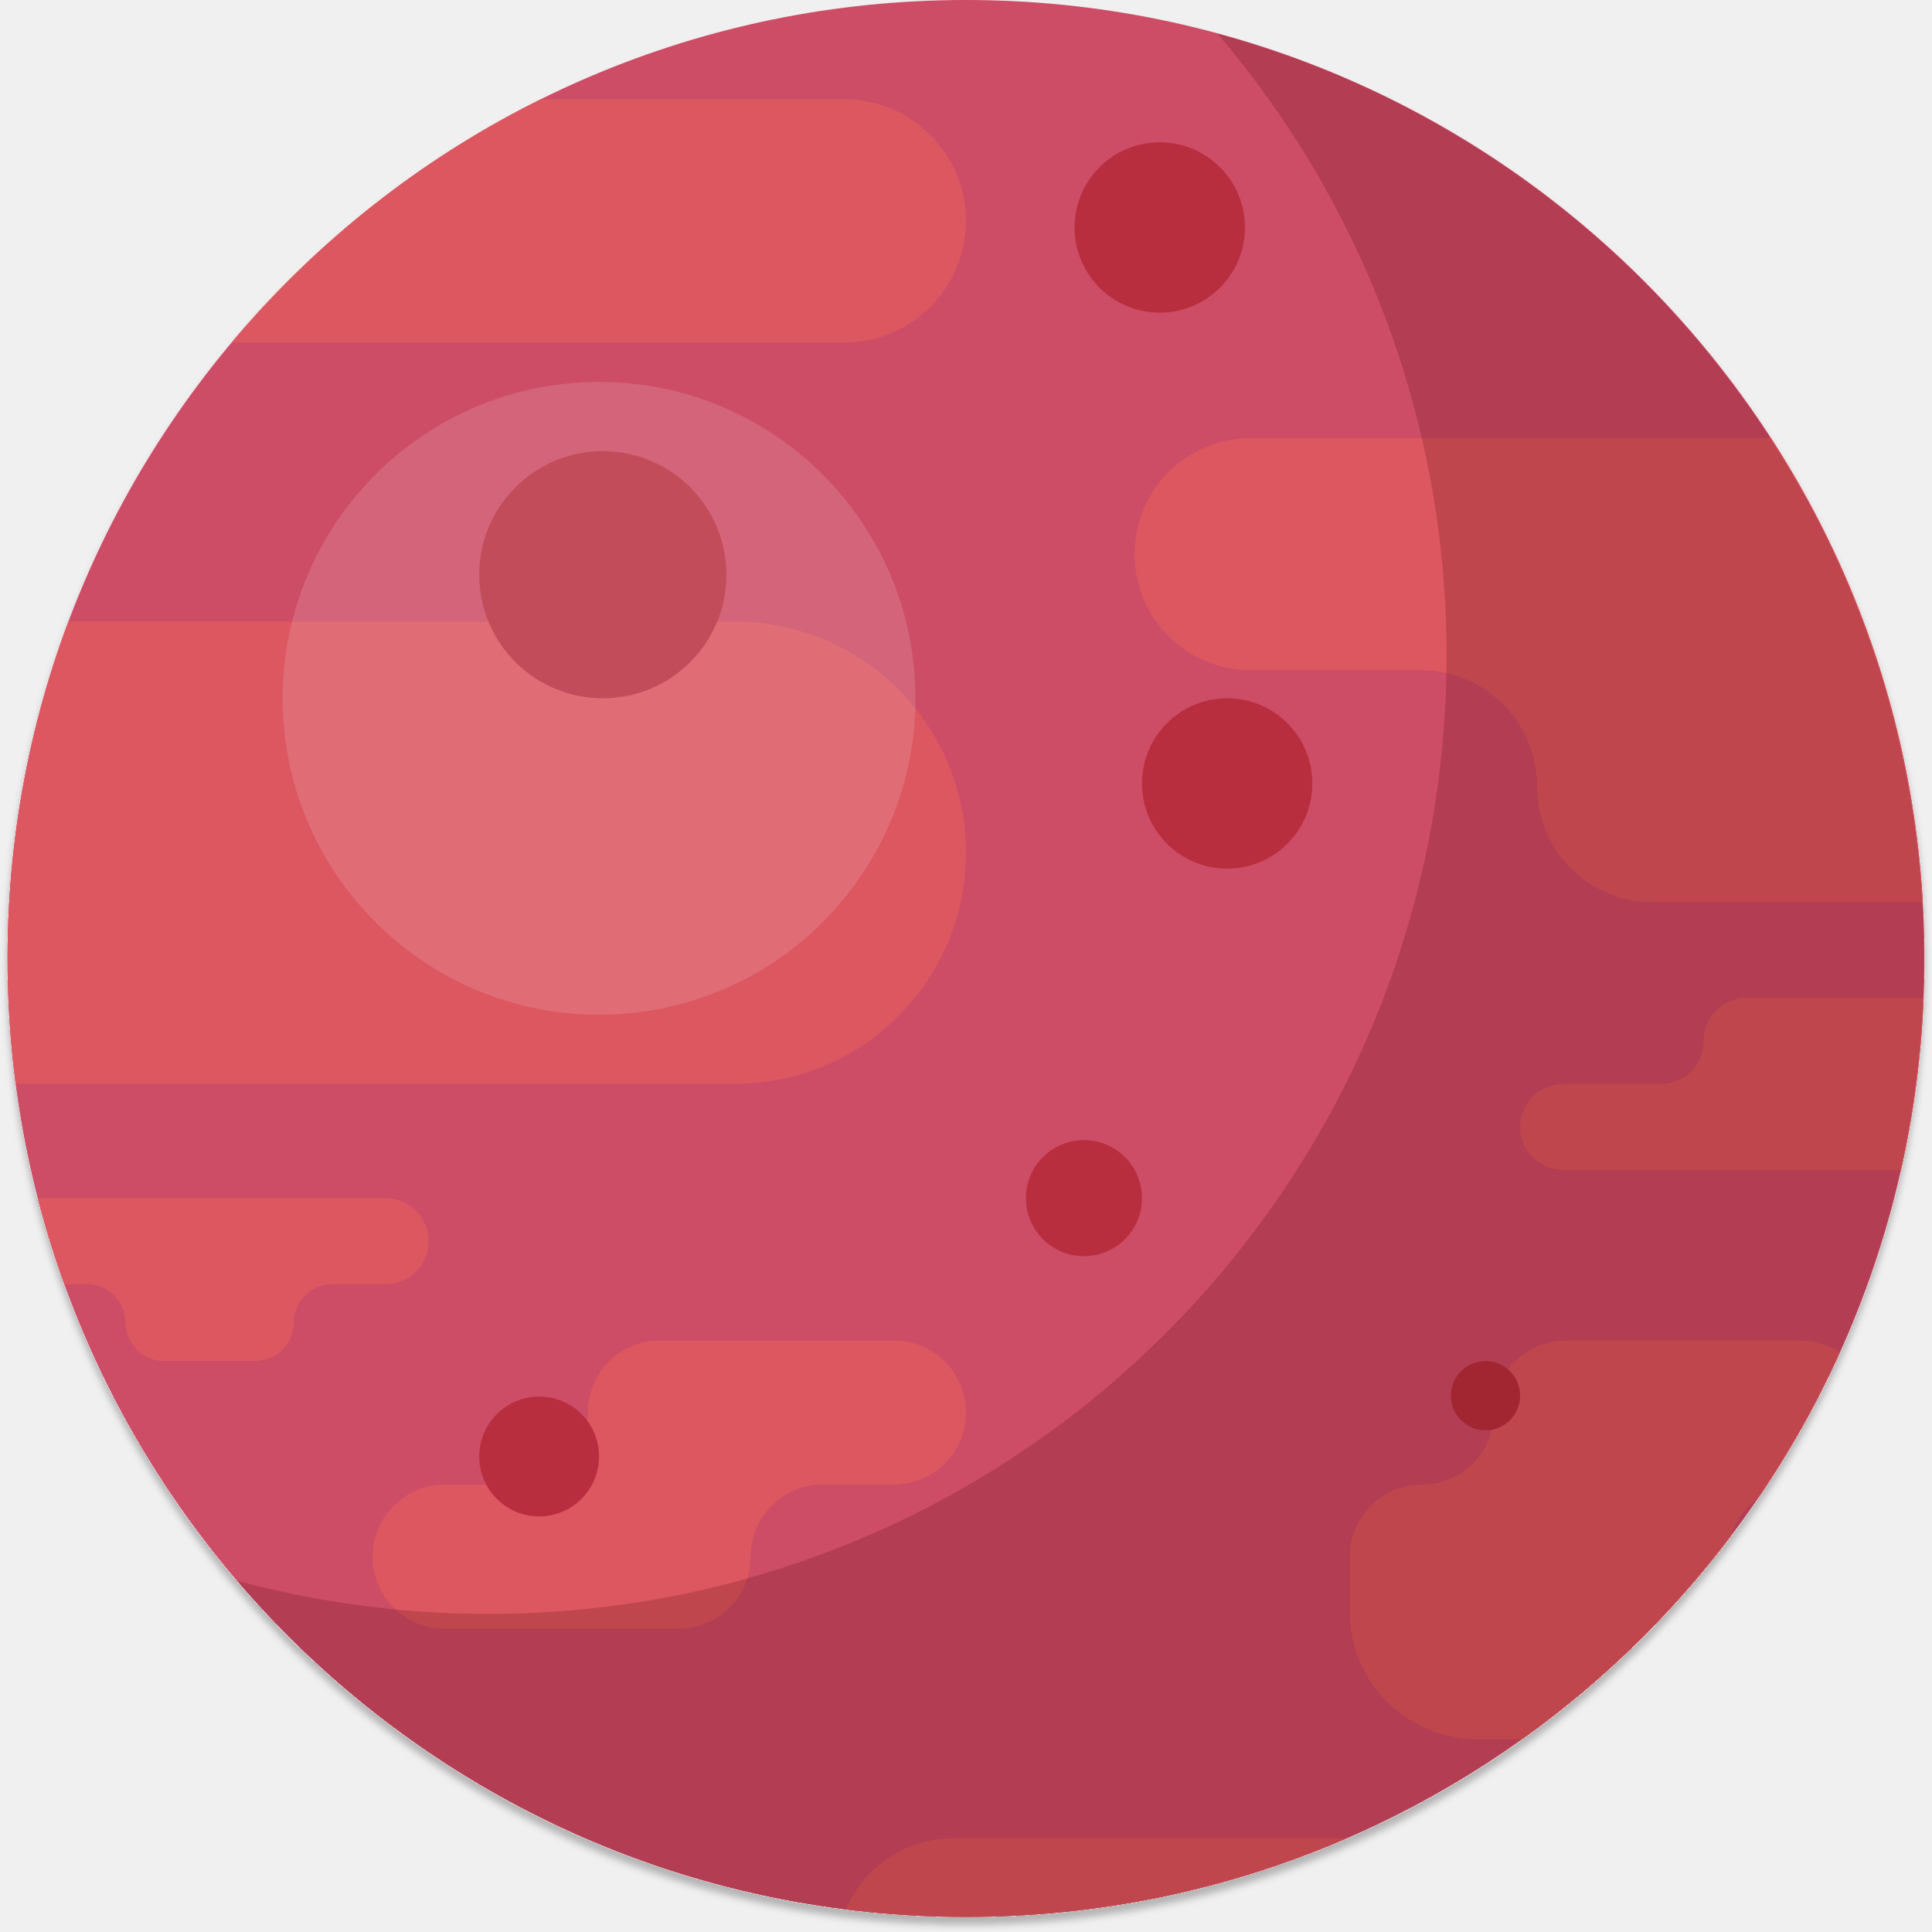
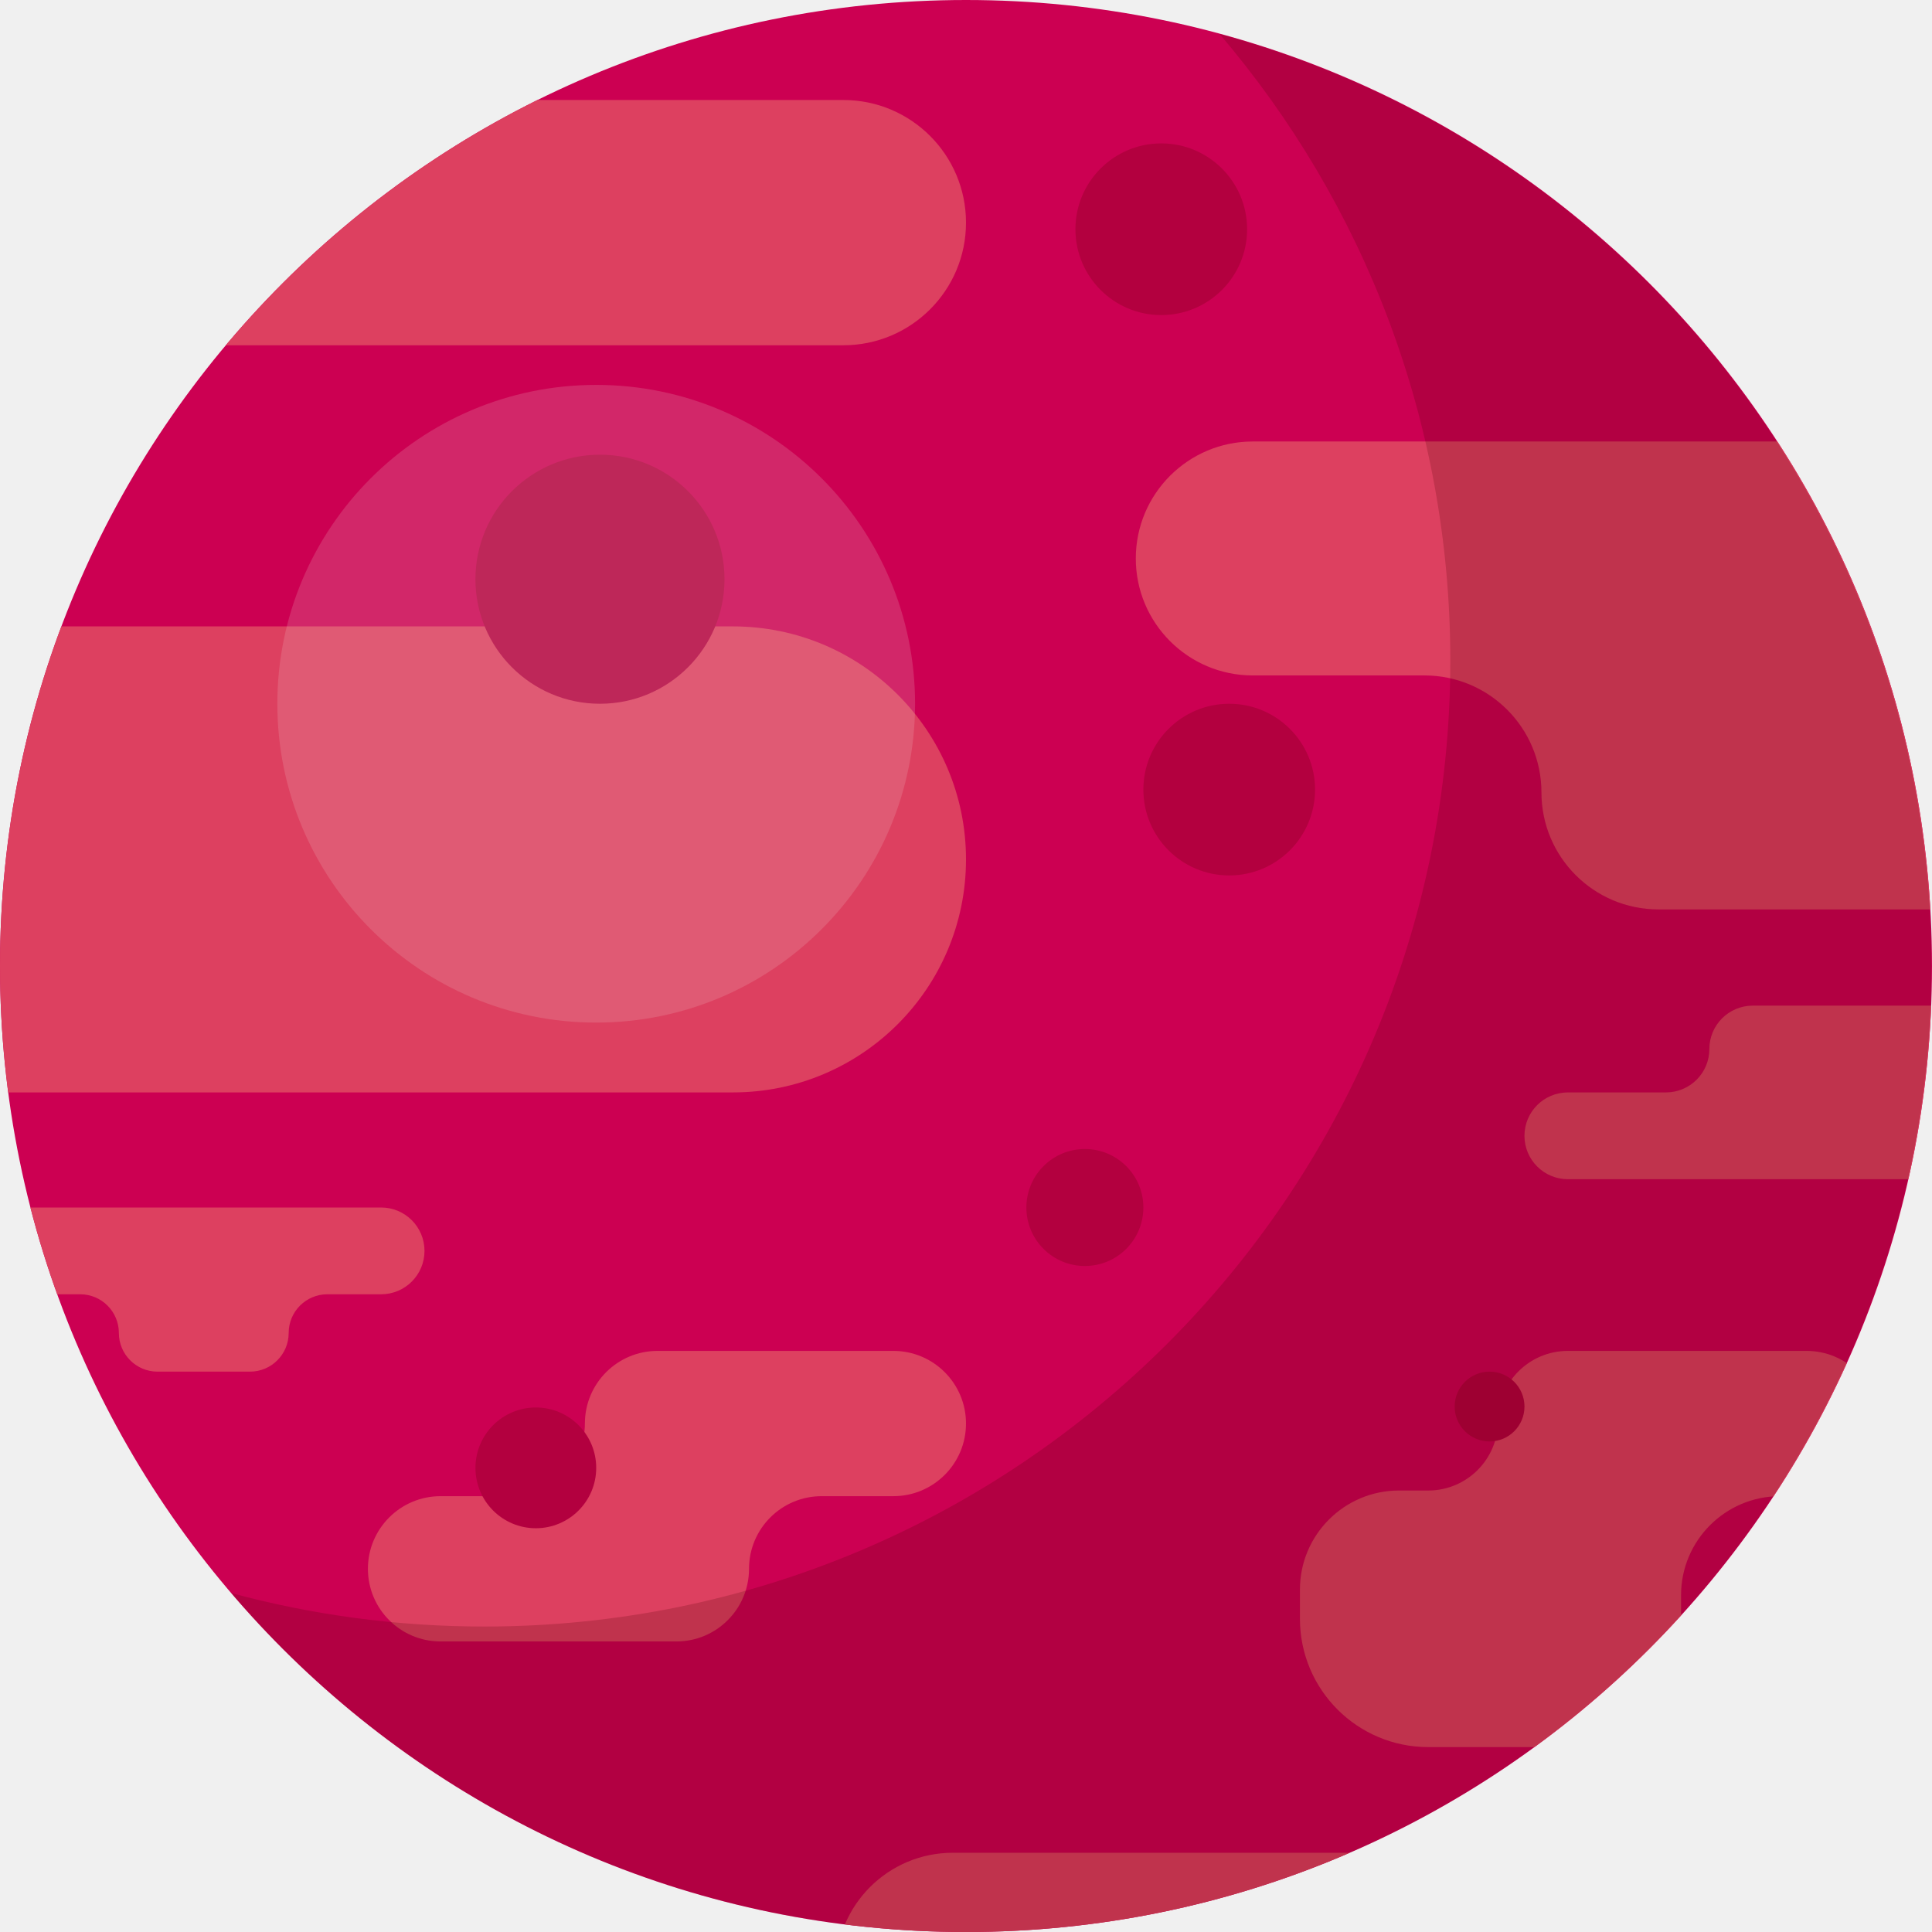
- <svg xmlns="http://www.w3.org/2000/svg" width="1032" height="1032" viewBox="0 0 1032 1032" fill="none">
-   <g filter="url(#filter0_d_79_114)">
-     <g clip-path="url(#clip0_79_114)">
-       <rect x="4" width="1024" height="1024" rx="512" fill="#CD4C66" />
-       <path fill-rule="evenodd" clip-rule="evenodd" d="M30 118C30 82.102 59.102 53 95 53H451C486.898 53 516 82.102 516 118C516 153.899 486.898 183 451 183H95C59.102 183 30 153.899 30 118ZM-118 455.5C-118 387.293 -62.707 332 5.5 332H392.5C460.707 332 516 387.293 516 455.5C516 523.707 460.707 579 392.5 579H5.5C-62.707 579 -118 523.707 -118 455.5ZM229 663C229 650.297 218.703 640 206 640H16C3.297 640 -7 650.297 -7 663C-7 675.703 3.297 686 16 686H46.5C57.822 686 67 695.178 67 706.5C67 717.822 76.178 727 87.5 727H136.5C147.822 727 157 717.822 157 706.5C157 695.178 166.178 686 177.5 686H206C218.703 686 229 675.703 229 663ZM910 556C910 543.297 920.297 533 933 533H1123C1135.7 533 1146 543.297 1146 556C1146 568.703 1135.7 579 1123 579H1071C1058.3 579 1048 589.297 1048 602C1048 614.703 1037.7 625 1025 625H835C822.297 625 812 614.703 812 602C812 589.297 822.297 579 835 579H887C899.703 579 910 568.703 910 556ZM1240 296C1240 261.758 1212.24 234 1178 234H668C633.758 234 606 261.758 606 296C606 330.242 633.758 358 668 358H759C793.242 358 821 385.758 821 420C821 454.242 848.758 482 883 482H1393C1427.24 482 1455 454.242 1455 420C1455 385.758 1427.24 358 1393 358H1302C1267.76 358 1240 330.242 1240 296ZM447 1044C447 1009.76 474.758 982 509 982H1019C1053.24 982 1081 1009.76 1081 1044C1081 1078.24 1053.24 1106 1019 1106H509C474.758 1106 447 1078.24 447 1044ZM314 754.5C314 733.237 331.237 716 352.5 716H477.5C498.763 716 516 733.237 516 754.5C516 775.763 498.763 793 477.5 793H439.5C418.237 793 401 810.237 401 831.5C401 852.763 383.763 870 362.5 870H237.5C216.237 870 199 852.763 199 831.5C199 810.237 216.237 793 237.5 793H275.5C296.763 793 314 775.763 314 754.5ZM798 754.5C798 733.237 815.237 716 836.5 716H961.5C982.763 716 1000 733.237 1000 754.5C1000 775.763 982.763 793 961.5 793C940.237 793 923 810.237 923 831.5V861C923 898.555 892.555 929 855 929H789C751.445 929 721 898.555 721 861V831.5C721 810.237 738.237 793 759.5 793C780.763 793 798 775.763 798 754.5Z" fill="#DD5761" />
-       <circle cx="579" cy="640" r="31" fill="#B82E3E" />
-       <circle cx="322" cy="307" r="66" fill="#B82E3E" />
-       <circle cx="288" cy="778" r="32" fill="#B82E3E" />
-       <circle cx="793.5" cy="745.5" r="18.5" fill="#B82E3E" />
-       <circle cx="655.5" cy="418.5" r="45.5" fill="#B82E3E" />
-       <circle cx="619.5" cy="121.5" r="45.5" fill="#B82E3E" />
-       <path fill-rule="evenodd" clip-rule="evenodd" d="M260.7 862.096C543.47 862.096 772.7 632.866 772.7 350.096C772.7 223.374 726.662 107.404 650.4 18C867.821 77.134 1027.7 275.944 1027.7 512.096C1027.7 794.866 798.47 1024.1 515.7 1024.1C359.653 1024.1 219.91 954.286 126 844.193C168.92 855.866 214.082 862.096 260.7 862.096Z" fill="#4F0000" fill-opacity="0.2" />
-       <circle cx="320" cy="373" r="169" fill="#EEC3C3" fill-opacity="0.2" />
-     </g>
+ <svg xmlns="http://www.w3.org/2000/svg" width="72" height="72" viewBox="0 0 72 72" fill="none">
+   <g clip-path="url(#clip0_403_3847)">
+     <rect width="72" height="72" rx="36" fill="#CC0052" />
+     <path fill-rule="evenodd" clip-rule="evenodd" d="M1.828 8.297C1.828 5.773 3.874 3.727 6.398 3.727H31.43C33.954 3.727 36 5.773 36 8.297V8.297C36 10.821 33.954 12.867 31.43 12.867H6.398C3.874 12.867 1.828 10.821 1.828 8.297V8.297ZM-8.578 32.027C-8.578 27.232 -4.69 23.344 0.105 23.344H27.316C32.112 23.344 36 27.232 36 32.027V32.027C36 36.823 32.112 40.711 27.316 40.711H0.105C-4.69 40.711 -8.578 36.823 -8.578 32.027V32.027ZM15.82 46.617C15.82 45.724 15.096 45 14.203 45H0.844C-0.049 45 -0.773 45.724 -0.773 46.617V46.617C-0.773 47.51 -0.049 48.234 0.844 48.234H2.988C3.784 48.234 4.43 48.88 4.43 49.676V49.676C4.43 50.472 5.075 51.117 5.871 51.117H9.316C10.113 51.117 10.758 50.472 10.758 49.676V49.676C10.758 48.88 11.403 48.234 12.199 48.234H14.203C15.096 48.234 15.82 47.51 15.82 46.617V46.617ZM63.703 39.094C63.703 38.201 64.427 37.477 65.32 37.477H78.68C79.573 37.477 80.297 38.201 80.297 39.094V39.094C80.297 39.987 79.573 40.711 78.68 40.711H75.023C74.13 40.711 73.406 41.435 73.406 42.328V42.328C73.406 43.221 72.682 43.945 71.789 43.945H58.43C57.536 43.945 56.812 43.221 56.812 42.328V42.328C56.812 41.435 57.536 40.711 58.43 40.711H62.086C62.979 40.711 63.703 39.987 63.703 39.094V39.094ZM86.906 20.812C86.906 18.405 84.954 16.453 82.547 16.453H46.688C44.28 16.453 42.328 18.405 42.328 20.812V20.812C42.328 23.22 44.28 25.172 46.688 25.172H53.086C55.494 25.172 57.445 27.124 57.445 29.531V29.531C57.445 31.939 59.397 33.891 61.805 33.891H97.664C100.072 33.891 102.023 31.939 102.023 29.531V29.531C102.023 27.124 100.072 25.172 97.664 25.172H91.266C88.858 25.172 86.906 23.22 86.906 20.812V20.812ZM31.148 73.406C31.148 70.999 33.1 69.047 35.508 69.047H71.367C73.775 69.047 75.727 70.999 75.727 73.406V73.406C75.727 75.814 73.775 77.766 71.367 77.766H35.508C33.1 77.766 31.148 75.814 31.148 73.406V73.406ZM21.797 53.051C21.797 51.556 23.009 50.344 24.504 50.344H33.293C34.788 50.344 36 51.556 36 53.051V53.051C36 54.546 34.788 55.758 33.293 55.758H30.621C29.126 55.758 27.914 56.97 27.914 58.465V58.465C27.914 59.96 26.702 61.172 25.207 61.172H16.418C14.923 61.172 13.711 59.96 13.711 58.465V58.465C13.711 56.97 14.923 55.758 16.418 55.758H19.09C20.585 55.758 21.797 54.546 21.797 53.051V53.051ZM55.828 52.945C55.828 51.508 56.993 50.344 58.43 50.344H67.324C68.819 50.344 70.031 51.556 70.031 53.051V53.051C70.031 54.546 68.819 55.758 67.324 55.758H66.34C64.301 55.758 62.648 57.41 62.648 59.449V60.434C62.648 63.016 60.555 65.109 57.973 65.109H53.227C50.586 65.109 48.445 62.969 48.445 60.328V59.238C48.445 57.2 50.098 55.547 52.137 55.547H53.227C54.663 55.547 55.828 54.382 55.828 52.945V52.945Z" fill="#DD4060" />
+     <circle cx="40.43" cy="45" r="2.18" fill="#B3003F" />
+     <circle cx="22.359" cy="21.586" r="4.641" fill="#B3003F" />
+     <circle cx="19.969" cy="54.703" r="2.25" fill="#B3003F" />
+     <circle cx="55.512" cy="52.418" r="1.301" fill="#B3003F" />
+     <circle cx="45.809" cy="29.426" r="3.199" fill="#B3003F" />
+     <circle cx="43.277" cy="8.543" r="3.199" fill="#B3003F" />
+     <path fill-rule="evenodd" clip-rule="evenodd" d="M18.049 60.616C37.931 60.616 54.049 44.498 54.049 24.616C54.049 15.706 50.812 7.552 45.45 1.266C60.737 5.423 71.979 19.402 71.979 36.007C71.979 55.889 55.861 72.007 35.979 72.007C25.007 72.007 15.181 67.098 8.578 59.357C11.596 60.178 14.771 60.616 18.049 60.616Z" fill="#4F0000" fill-opacity="0.2" />
+     <path d="M34.102 26.227C34.102 32.789 28.781 38.109 22.219 38.109C15.656 38.109 10.336 32.789 10.336 26.227C10.336 19.664 15.656 14.344 22.219 14.344C28.781 14.344 34.102 19.664 34.102 26.227Z" fill="#EEC3C3" fill-opacity="0.2" />
  </g>
  <defs>
-     <filter id="filter0_d_79_114" x="0" y="0" width="1032" height="1032" filterUnits="userSpaceOnUse" color-interpolation-filters="sRGB">
-       <feFlood flood-opacity="0" result="BackgroundImageFix" />
-       <feColorMatrix in="SourceAlpha" type="matrix" values="0 0 0 0 0 0 0 0 0 0 0 0 0 0 0 0 0 0 127 0" result="hardAlpha" />
-       <feOffset dy="4" />
-       <feGaussianBlur stdDeviation="2" />
-       <feComposite in2="hardAlpha" operator="out" />
-       <feColorMatrix type="matrix" values="0 0 0 0 0 0 0 0 0 0 0 0 0 0 0 0 0 0 0.25 0" />
-       <feBlend mode="normal" in2="BackgroundImageFix" result="effect1_dropShadow_79_114" />
-       <feBlend mode="normal" in="SourceGraphic" in2="effect1_dropShadow_79_114" result="shape" />
-     </filter>
-     <clipPath id="clip0_79_114">
-       <rect x="4" width="1024" height="1024" rx="512" fill="white" />
+     <clipPath id="clip0_403_3847">
+       <rect width="72" height="72" rx="36" fill="white" />
    </clipPath>
  </defs>
</svg>
